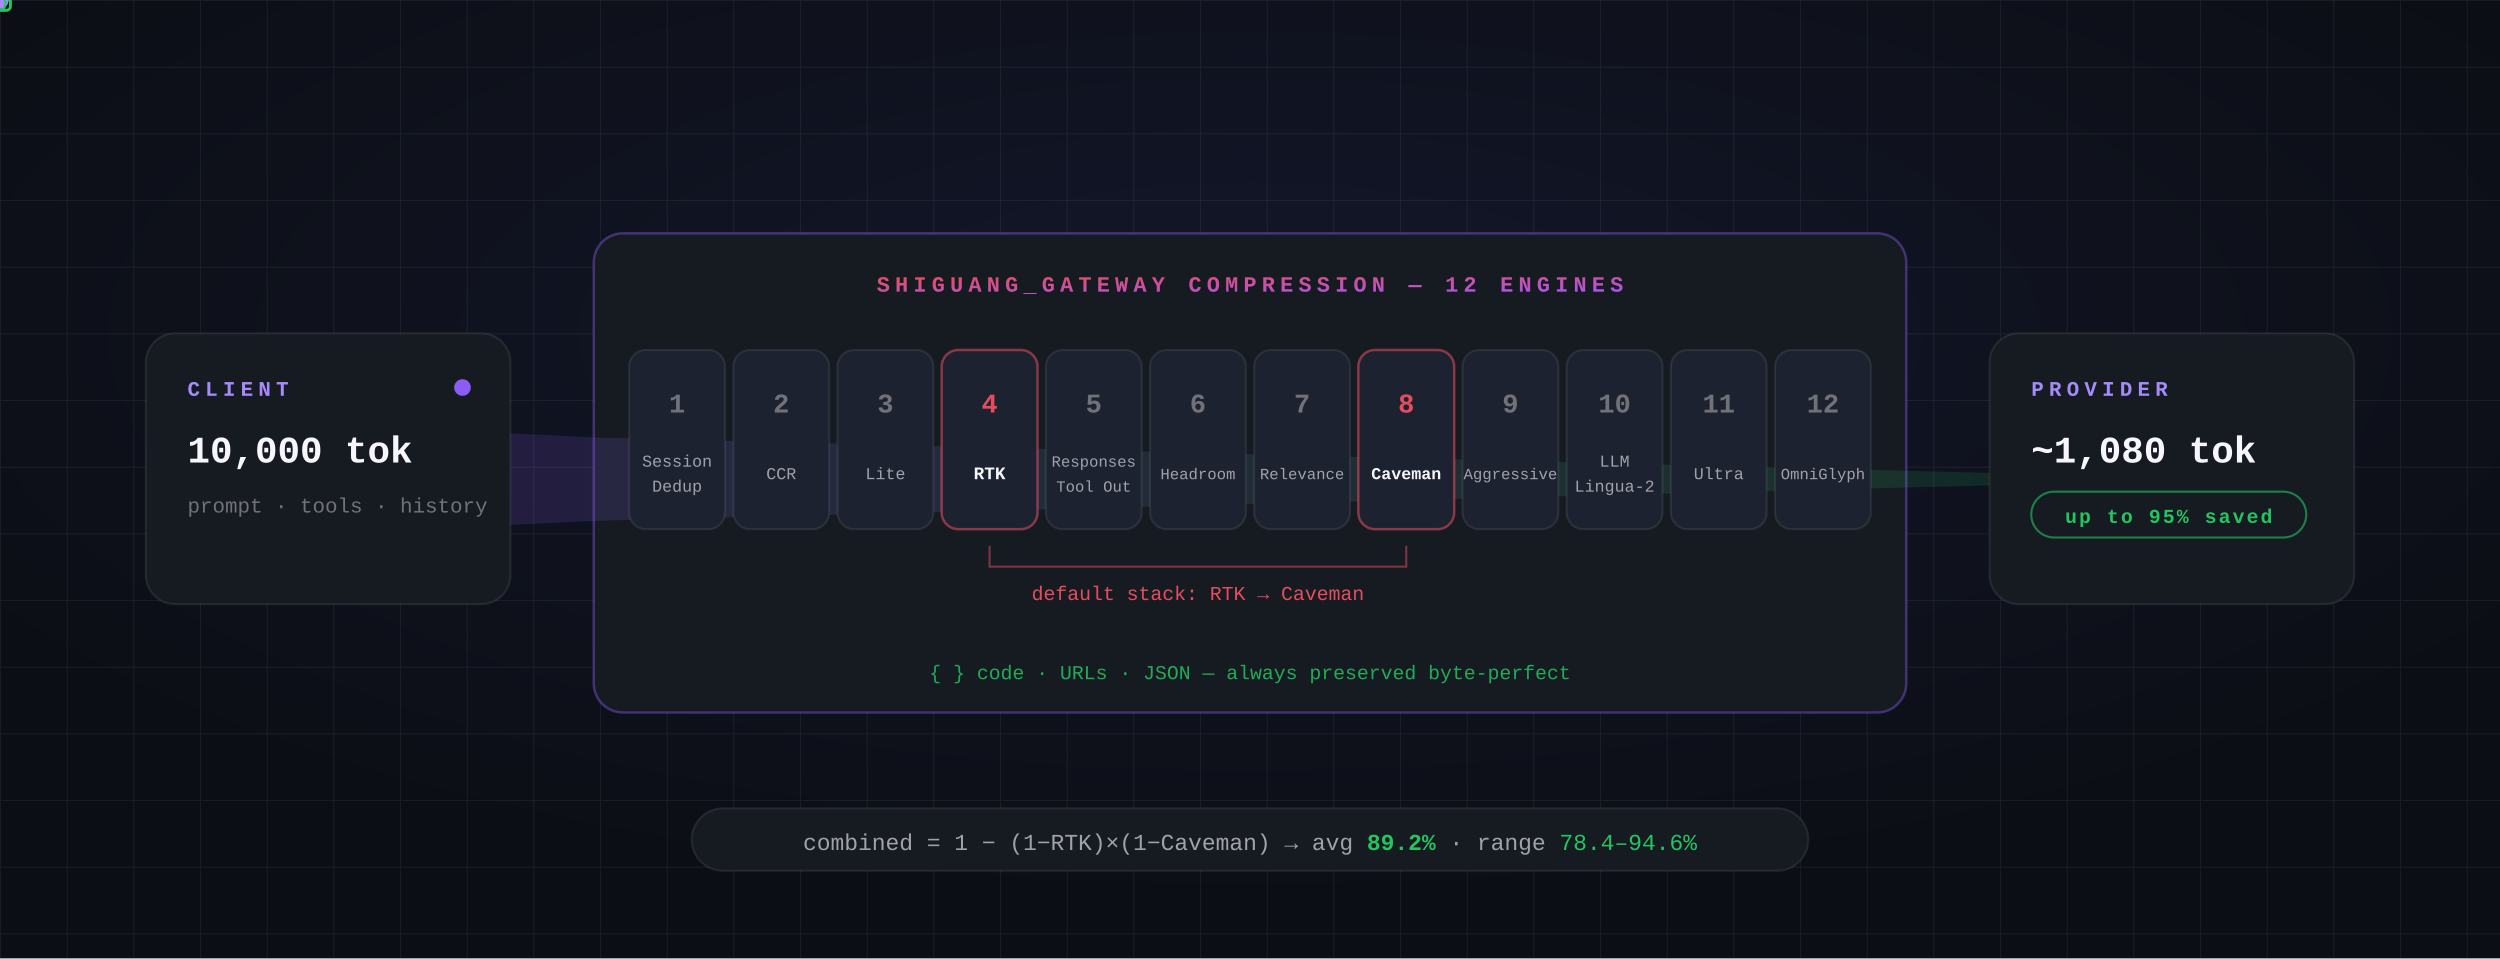
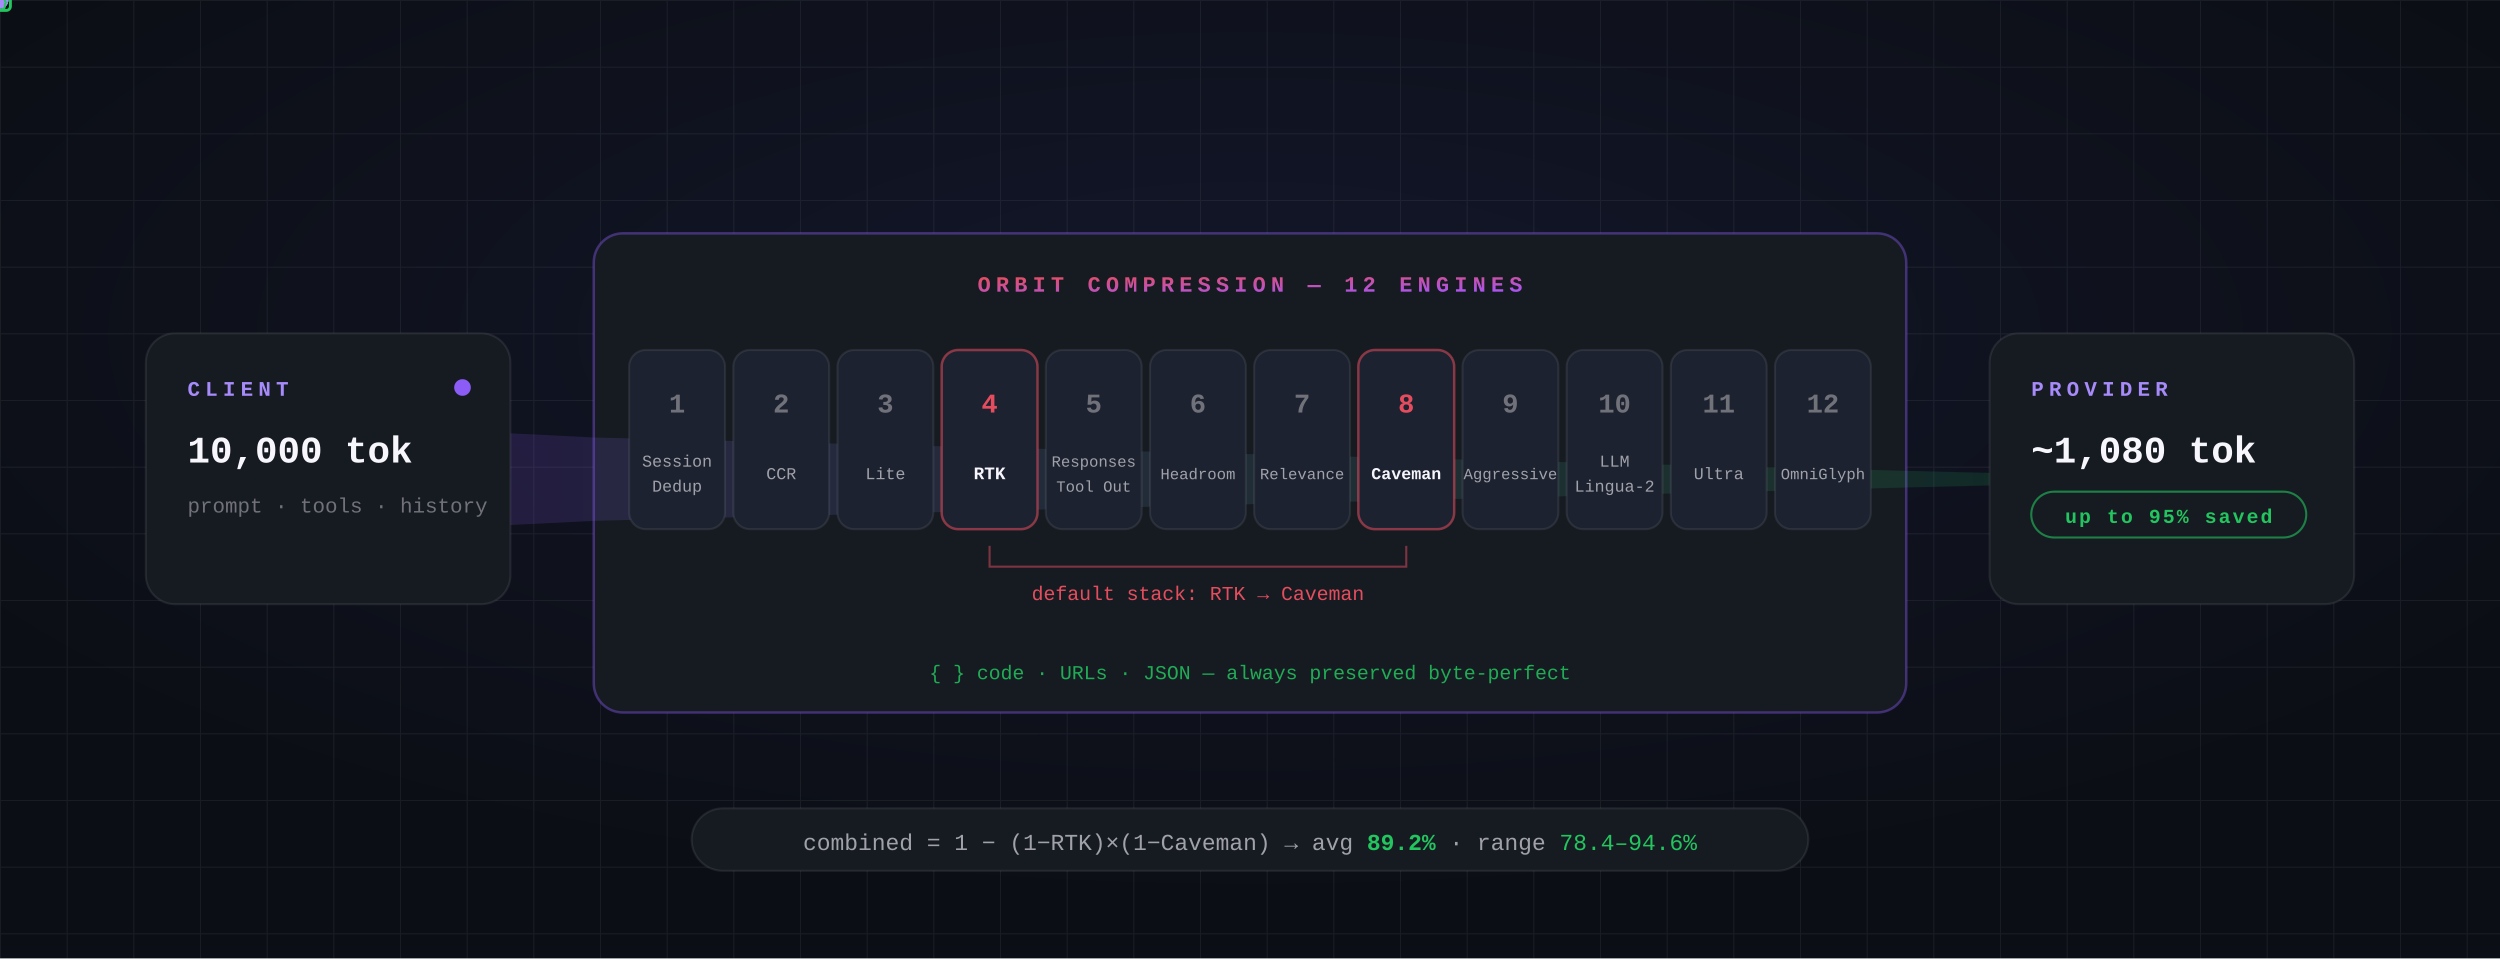
- <svg xmlns="http://www.w3.org/2000/svg" viewBox="0 0 1200 460" role="img" aria-label="ShiguangGateway compression pipeline: a client request of 10,000 tokens passes through 12 stacked engines — Session-Dedup, CCR, Lite, RTK, Responses Tool Output, Headroom, Relevance, Caveman, Aggressive, LLMLingua-2, Ultra, OmniGlyph — and reaches the provider at about 1,080 tokens, up to 95% saved. The default stacked combo runs RTK then Caveman (average 89.2%, range 78.4–94.6%). Code, URLs and JSON are always preserved byte-perfect.">
+ <svg xmlns="http://www.w3.org/2000/svg" viewBox="0 0 1200 460" role="img" aria-label="Orbit compression pipeline: a client request of 10,000 tokens passes through 12 stacked engines — Session-Dedup, CCR, Lite, RTK, Responses Tool Output, Headroom, Relevance, Caveman, Aggressive, LLMLingua-2, Ultra, OmniGlyph — and reaches the provider at about 1,080 tokens, up to 95% saved. The default stacked combo runs RTK then Caveman (average 89.2%, range 78.4–94.6%). Code, URLs and JSON are always preserved byte-perfect.">
  <defs>
    <pattern id="gridPaperZ" width="32" height="32" patternUnits="userSpaceOnUse">
      <path d="M 32 0 L 0 0 0 32" fill="none" stroke="#ffffff" stroke-opacity="0.06" stroke-width="1" />
    </pattern>
    <radialGradient id="bgGlowZ" cx="50%" cy="35%" r="60%">
      <stop offset="0%" stop-color="#6366f1" stop-opacity="0.10" />
      <stop offset="100%" stop-color="#6366f1" stop-opacity="0" />
    </radialGradient>
    <linearGradient id="funnelZ" x1="0" y1="0" x2="1" y2="0">
      <stop offset="0%" stop-color="#8b5cf6" stop-opacity="0.16" />
      <stop offset="100%" stop-color="#22c55e" stop-opacity="0.14" />
    </linearGradient>
    <path id="pTokZ" d="M 245,230 L 955,230" />
  </defs>
  <rect width="1200" height="460" fill="#0b0e14" />
  <rect width="1200" height="460" fill="url(#gridPaperZ)" />
  <rect width="1200" height="460" fill="url(#bgGlowZ)" />
  <rect x="70" y="160" width="175" height="130" rx="14" fill="#161b22" stroke="#ffffff" stroke-opacity="0.08" stroke-width="1" />
  <text x="90" y="190" font-family="Consolas, 'Courier New', monospace" font-size="10" letter-spacing="2.5" font-weight="700" fill="#a78bfa">CLIENT</text>
  <text x="90" y="222" font-family="Consolas, 'Courier New', monospace" font-size="18" font-weight="800" fill="#F7F6FC">10,000 tok</text>
  <text x="90" y="246" font-family="Consolas, 'Courier New', monospace" font-size="10" fill="#71717a">prompt · tools · history</text>
  <circle cx="222" cy="186" r="4" fill="#8b5cf6">
    <animate attributeName="opacity" values="1;0.4;1" dur="2.2s" repeatCount="indefinite" />
  </circle>
  <rect x="285" y="112" width="630" height="230" rx="14" fill="#161b22" stroke="#8b5cf6" stroke-width="1.2" stroke-opacity="0.4" />
-   <text x="600" y="140" text-anchor="middle" font-family="Consolas, 'Courier New', monospace" font-size="10.5" letter-spacing="2.5" font-weight="700" fill="url(#gradBrandZ)">SHIGUANG_GATEWAY COMPRESSION — 12 ENGINES</text>
+   <text x="600" y="140" text-anchor="middle" font-family="Consolas, 'Courier New', monospace" font-size="10.5" letter-spacing="2.5" font-weight="700" fill="url(#gradBrandZ)">ORBIT COMPRESSION — 12 ENGINES</text>
  <linearGradient id="gradBrandZ" x1="0" y1="0" x2="1" y2="1">
    <stop offset="0%" stop-color="#e54d5e" />
    <stop offset="100%" stop-color="#a855f7" />
  </linearGradient>
  <path d="M 245,208 L 285,210 L 915,226 L 955,227 L 955,233 L 915,234 L 285,250 L 245,252 Z" fill="url(#funnelZ)" />
  <g fill="#a78bfa">
    <circle r="4">
      <animateMotion dur="8s" repeatCount="indefinite" keyPoints="0;0;0.12;0.12" keyTimes="0;0.08;0.13;1" calcMode="linear">
        <mpath href="#pTokZ" />
      </animateMotion>
      <animate attributeName="opacity" values="0;0;1;1;0;0" keyTimes="0;0.08;0.09;0.125;0.14;1" dur="8s" repeatCount="indefinite" />
    </circle>
    <circle r="4">
      <animateMotion dur="8s" repeatCount="indefinite" keyPoints="0;0;0.29;0.29" keyTimes="0;0.085;0.22;1" calcMode="linear">
        <mpath href="#pTokZ" />
      </animateMotion>
      <animate attributeName="opacity" values="0;0;1;1;0;0" keyTimes="0;0.085;0.095;0.215;0.23;1" dur="8s" repeatCount="indefinite" />
    </circle>
    <circle r="4">
      <animateMotion dur="8s" repeatCount="indefinite" keyPoints="0;0;0.50;0.50" keyTimes="0;0.09;0.355;1" calcMode="linear">
        <mpath href="#pTokZ" />
      </animateMotion>
      <animate attributeName="opacity" values="0;0;1;1;0;0" keyTimes="0;0.09;0.10;0.35;0.365;1" dur="8s" repeatCount="indefinite" />
    </circle>
    <circle r="4">
      <animateMotion dur="8s" repeatCount="indefinite" keyPoints="0;0;0.81;0.81" keyTimes="0;0.095;0.49;1" calcMode="linear">
        <mpath href="#pTokZ" />
      </animateMotion>
      <animate attributeName="opacity" values="0;0;1;1;0;0" keyTimes="0;0.095;0.105;0.485;0.50;1" dur="8s" repeatCount="indefinite" />
    </circle>
    <circle r="4">
      <animateMotion dur="8s" repeatCount="indefinite" keyPoints="0;0;1;1" keyTimes="0;0.10;0.60;1" calcMode="linear">
        <mpath href="#pTokZ" />
      </animateMotion>
      <animate attributeName="r" values="4;4;2.4;2.4" keyTimes="0;0.10;0.60;1" dur="8s" repeatCount="indefinite" />
      <animate attributeName="opacity" values="0;0;1;1;0;0" keyTimes="0;0.10;0.11;0.60;0.64;1" dur="8s" repeatCount="indefinite" />
    </circle>
  </g>
  <g>
    <animateMotion dur="8s" repeatCount="indefinite" keyPoints="0;0;1;1" keyTimes="0;0.14;0.64;1" calcMode="linear">
      <mpath href="#pTokZ" />
    </animateMotion>
    <animate attributeName="opacity" values="0;0;1;1;0;0" keyTimes="0;0.14;0.15;0.64;0.68;1" dur="8s" repeatCount="indefinite" />
    <rect x="-5" y="-5" width="10" height="10" rx="2" fill="none" stroke="#22c55e" stroke-width="1.4" />
    <text y="3" text-anchor="middle" font-family="Consolas, 'Courier New', monospace" font-size="7" font-weight="700" fill="#22c55e">{}</text>
  </g>
  <g font-family="Consolas, 'Courier New', monospace" text-anchor="middle">
    <g transform="translate(302,168)">
      <rect width="46" height="86" rx="8" fill="#1c2230" stroke="#ffffff" stroke-opacity="0.08" />
      <rect width="46" height="86" rx="8" fill="none" stroke="#8b5cf6" stroke-width="1.4" stroke-opacity="0">
        <animate attributeName="stroke-opacity" values="0;0;0.9;0;0" keyTimes="0;0.10;0.13;0.17;1" dur="8s" repeatCount="indefinite" />
      </rect>
      <text x="23" y="30" font-size="13" font-weight="800" fill="#71717a">1</text>
      <text x="23" y="56" font-size="8" fill="#a1a1aa">Session</text>
      <text x="23" y="68" font-size="8" fill="#a1a1aa">Dedup</text>
    </g>
    <g transform="translate(352,168)">
      <rect width="46" height="86" rx="8" fill="#1c2230" stroke="#ffffff" stroke-opacity="0.08" />
      <rect width="46" height="86" rx="8" fill="none" stroke="#8b5cf6" stroke-width="1.4" stroke-opacity="0">
        <animate attributeName="stroke-opacity" values="0;0;0.9;0;0" keyTimes="0;0.145;0.175;0.215;1" dur="8s" repeatCount="indefinite" />
      </rect>
      <text x="23" y="30" font-size="13" font-weight="800" fill="#71717a">2</text>
      <text x="23" y="62" font-size="8" fill="#a1a1aa">CCR</text>
    </g>
    <g transform="translate(402,168)">
      <rect width="46" height="86" rx="8" fill="#1c2230" stroke="#ffffff" stroke-opacity="0.08" />
      <rect width="46" height="86" rx="8" fill="none" stroke="#8b5cf6" stroke-width="1.4" stroke-opacity="0">
        <animate attributeName="stroke-opacity" values="0;0;0.9;0;0" keyTimes="0;0.19;0.22;0.26;1" dur="8s" repeatCount="indefinite" />
      </rect>
      <text x="23" y="30" font-size="13" font-weight="800" fill="#71717a">3</text>
      <text x="23" y="62" font-size="8" fill="#a1a1aa">Lite</text>
    </g>
    <g transform="translate(452,168)">
      <rect width="46" height="86" rx="8" fill="#1c2230" stroke="#e54d5e" stroke-opacity="0.55" stroke-width="1.2" />
      <rect width="46" height="86" rx="8" fill="none" stroke="#e54d5e" stroke-width="1.6" stroke-opacity="0">
        <animate attributeName="stroke-opacity" values="0;0;1;0;0" keyTimes="0;0.235;0.265;0.305;1" dur="8s" repeatCount="indefinite" />
      </rect>
      <text x="23" y="30" font-size="13" font-weight="800" fill="#e54d5e">4</text>
      <text x="23" y="62" font-size="8.5" font-weight="700" fill="#F7F6FC">RTK</text>
    </g>
    <g transform="translate(502,168)">
      <rect width="46" height="86" rx="8" fill="#1c2230" stroke="#ffffff" stroke-opacity="0.08" />
      <rect width="46" height="86" rx="8" fill="none" stroke="#8b5cf6" stroke-width="1.4" stroke-opacity="0">
        <animate attributeName="stroke-opacity" values="0;0;0.9;0;0" keyTimes="0;0.28;0.31;0.35;1" dur="8s" repeatCount="indefinite" />
      </rect>
      <text x="23" y="30" font-size="13" font-weight="800" fill="#71717a">5</text>
      <text x="23" y="56" font-size="7.5" fill="#a1a1aa">Responses</text>
      <text x="23" y="68" font-size="7.5" fill="#a1a1aa">Tool Out</text>
    </g>
    <g transform="translate(552,168)">
      <rect width="46" height="86" rx="8" fill="#1c2230" stroke="#ffffff" stroke-opacity="0.08" />
      <rect width="46" height="86" rx="8" fill="none" stroke="#8b5cf6" stroke-width="1.4" stroke-opacity="0">
        <animate attributeName="stroke-opacity" values="0;0;0.9;0;0" keyTimes="0;0.325;0.355;0.395;1" dur="8s" repeatCount="indefinite" />
      </rect>
      <text x="23" y="30" font-size="13" font-weight="800" fill="#71717a">6</text>
      <text x="23" y="62" font-size="7.5" fill="#a1a1aa">Headroom</text>
    </g>
    <g transform="translate(602,168)">
      <rect width="46" height="86" rx="8" fill="#1c2230" stroke="#ffffff" stroke-opacity="0.08" />
      <rect width="46" height="86" rx="8" fill="none" stroke="#8b5cf6" stroke-width="1.4" stroke-opacity="0">
        <animate attributeName="stroke-opacity" values="0;0;0.9;0;0" keyTimes="0;0.37;0.40;0.44;1" dur="8s" repeatCount="indefinite" />
      </rect>
      <text x="23" y="30" font-size="13" font-weight="800" fill="#71717a">7</text>
      <text x="23" y="62" font-size="7.5" fill="#a1a1aa">Relevance</text>
    </g>
    <g transform="translate(652,168)">
      <rect width="46" height="86" rx="8" fill="#1c2230" stroke="#e54d5e" stroke-opacity="0.55" stroke-width="1.2" />
      <rect width="46" height="86" rx="8" fill="none" stroke="#e54d5e" stroke-width="1.6" stroke-opacity="0">
        <animate attributeName="stroke-opacity" values="0;0;1;0;0" keyTimes="0;0.415;0.445;0.485;1" dur="8s" repeatCount="indefinite" />
      </rect>
      <text x="23" y="30" font-size="13" font-weight="800" fill="#e54d5e">8</text>
      <text x="23" y="62" font-size="8" font-weight="700" fill="#F7F6FC">Caveman</text>
    </g>
    <g transform="translate(702,168)">
      <rect width="46" height="86" rx="8" fill="#1c2230" stroke="#ffffff" stroke-opacity="0.08" />
      <rect width="46" height="86" rx="8" fill="none" stroke="#8b5cf6" stroke-width="1.4" stroke-opacity="0">
        <animate attributeName="stroke-opacity" values="0;0;0.9;0;0" keyTimes="0;0.46;0.49;0.53;1" dur="8s" repeatCount="indefinite" />
      </rect>
      <text x="23" y="30" font-size="13" font-weight="800" fill="#71717a">9</text>
      <text x="23" y="62" font-size="7.5" fill="#a1a1aa">Aggressive</text>
    </g>
    <g transform="translate(752,168)">
      <rect width="46" height="86" rx="8" fill="#1c2230" stroke="#ffffff" stroke-opacity="0.08" />
      <rect width="46" height="86" rx="8" fill="none" stroke="#8b5cf6" stroke-width="1.4" stroke-opacity="0">
        <animate attributeName="stroke-opacity" values="0;0;0.9;0;0" keyTimes="0;0.50;0.53;0.57;1" dur="8s" repeatCount="indefinite" />
      </rect>
      <text x="23" y="30" font-size="13" font-weight="800" fill="#71717a">10</text>
      <text x="23" y="56" font-size="8" fill="#a1a1aa">LLM</text>
      <text x="23" y="68" font-size="8" fill="#a1a1aa">Lingua-2</text>
    </g>
    <g transform="translate(802,168)">
      <rect width="46" height="86" rx="8" fill="#1c2230" stroke="#ffffff" stroke-opacity="0.08" />
      <rect width="46" height="86" rx="8" fill="none" stroke="#8b5cf6" stroke-width="1.4" stroke-opacity="0">
        <animate attributeName="stroke-opacity" values="0;0;0.9;0;0" keyTimes="0;0.54;0.57;0.61;1" dur="8s" repeatCount="indefinite" />
      </rect>
      <text x="23" y="30" font-size="13" font-weight="800" fill="#71717a">11</text>
      <text x="23" y="62" font-size="8" fill="#a1a1aa">Ultra</text>
    </g>
    <g transform="translate(852,168)">
      <rect width="46" height="86" rx="8" fill="#1c2230" stroke="#ffffff" stroke-opacity="0.08" />
      <rect width="46" height="86" rx="8" fill="none" stroke="#8b5cf6" stroke-width="1.4" stroke-opacity="0">
        <animate attributeName="stroke-opacity" values="0;0;0.9;0;0" keyTimes="0;0.575;0.605;0.645;1" dur="8s" repeatCount="indefinite" />
      </rect>
      <text x="23" y="30" font-size="13" font-weight="800" fill="#71717a">12</text>
      <text x="23" y="62" font-size="7.5" fill="#a1a1aa">OmniGlyph</text>
    </g>
  </g>
  <path d="M 475,262 L 475,272 L 675,272 L 675,262" fill="none" stroke="#e54d5e" stroke-width="1" stroke-opacity="0.5" />
  <text x="575" y="288" text-anchor="middle" font-family="Consolas, 'Courier New', monospace" font-size="9.5" fill="#e54d5e">default stack: RTK → Caveman</text>
  <text x="600" y="326" text-anchor="middle" font-family="Consolas, 'Courier New', monospace" font-size="9.5" fill="#22c55e" opacity="0.85">{ } code · URLs · JSON — always preserved byte-perfect</text>
  <rect x="955" y="160" width="175" height="130" rx="14" fill="#161b22" stroke="#ffffff" stroke-opacity="0.08" stroke-width="1" />
  <text x="975" y="190" font-family="Consolas, 'Courier New', monospace" font-size="10" letter-spacing="2.5" font-weight="700" fill="#a78bfa">PROVIDER</text>
  <text x="975" y="222" font-family="Consolas, 'Courier New', monospace" font-size="18" font-weight="800" fill="#F7F6FC">~1,080 tok</text>
  <g transform="translate(975,236)">
    <rect width="132" height="22" rx="11" fill="none" stroke="#22c55e" stroke-width="1" stroke-opacity="0.6" />
    <text x="66" y="15" text-anchor="middle" font-family="Consolas, 'Courier New', monospace" font-size="9.5" letter-spacing="1" font-weight="700" fill="#22c55e">
      <animate attributeName="opacity" values="0.75;0.75;1;1;0.75" keyTimes="0;0.58;0.62;0.78;1" dur="8s" repeatCount="indefinite" />up to 95% saved</text>
  </g>
  <g transform="translate(600,404)">
    <rect x="-268" y="-16" width="536" height="30" rx="15" fill="#161b22" stroke="#ffffff" stroke-opacity="0.08" />
    <text y="4" text-anchor="middle" font-family="Consolas, 'Courier New', monospace" font-size="11" fill="#a1a1aa">combined = 1 − (1−RTK)×(1−Caveman) → avg <tspan fill="#22c55e" font-weight="700">89.2%</tspan> · range <tspan fill="#22c55e">78.4–94.6%</tspan>
    </text>
  </g>
</svg>
